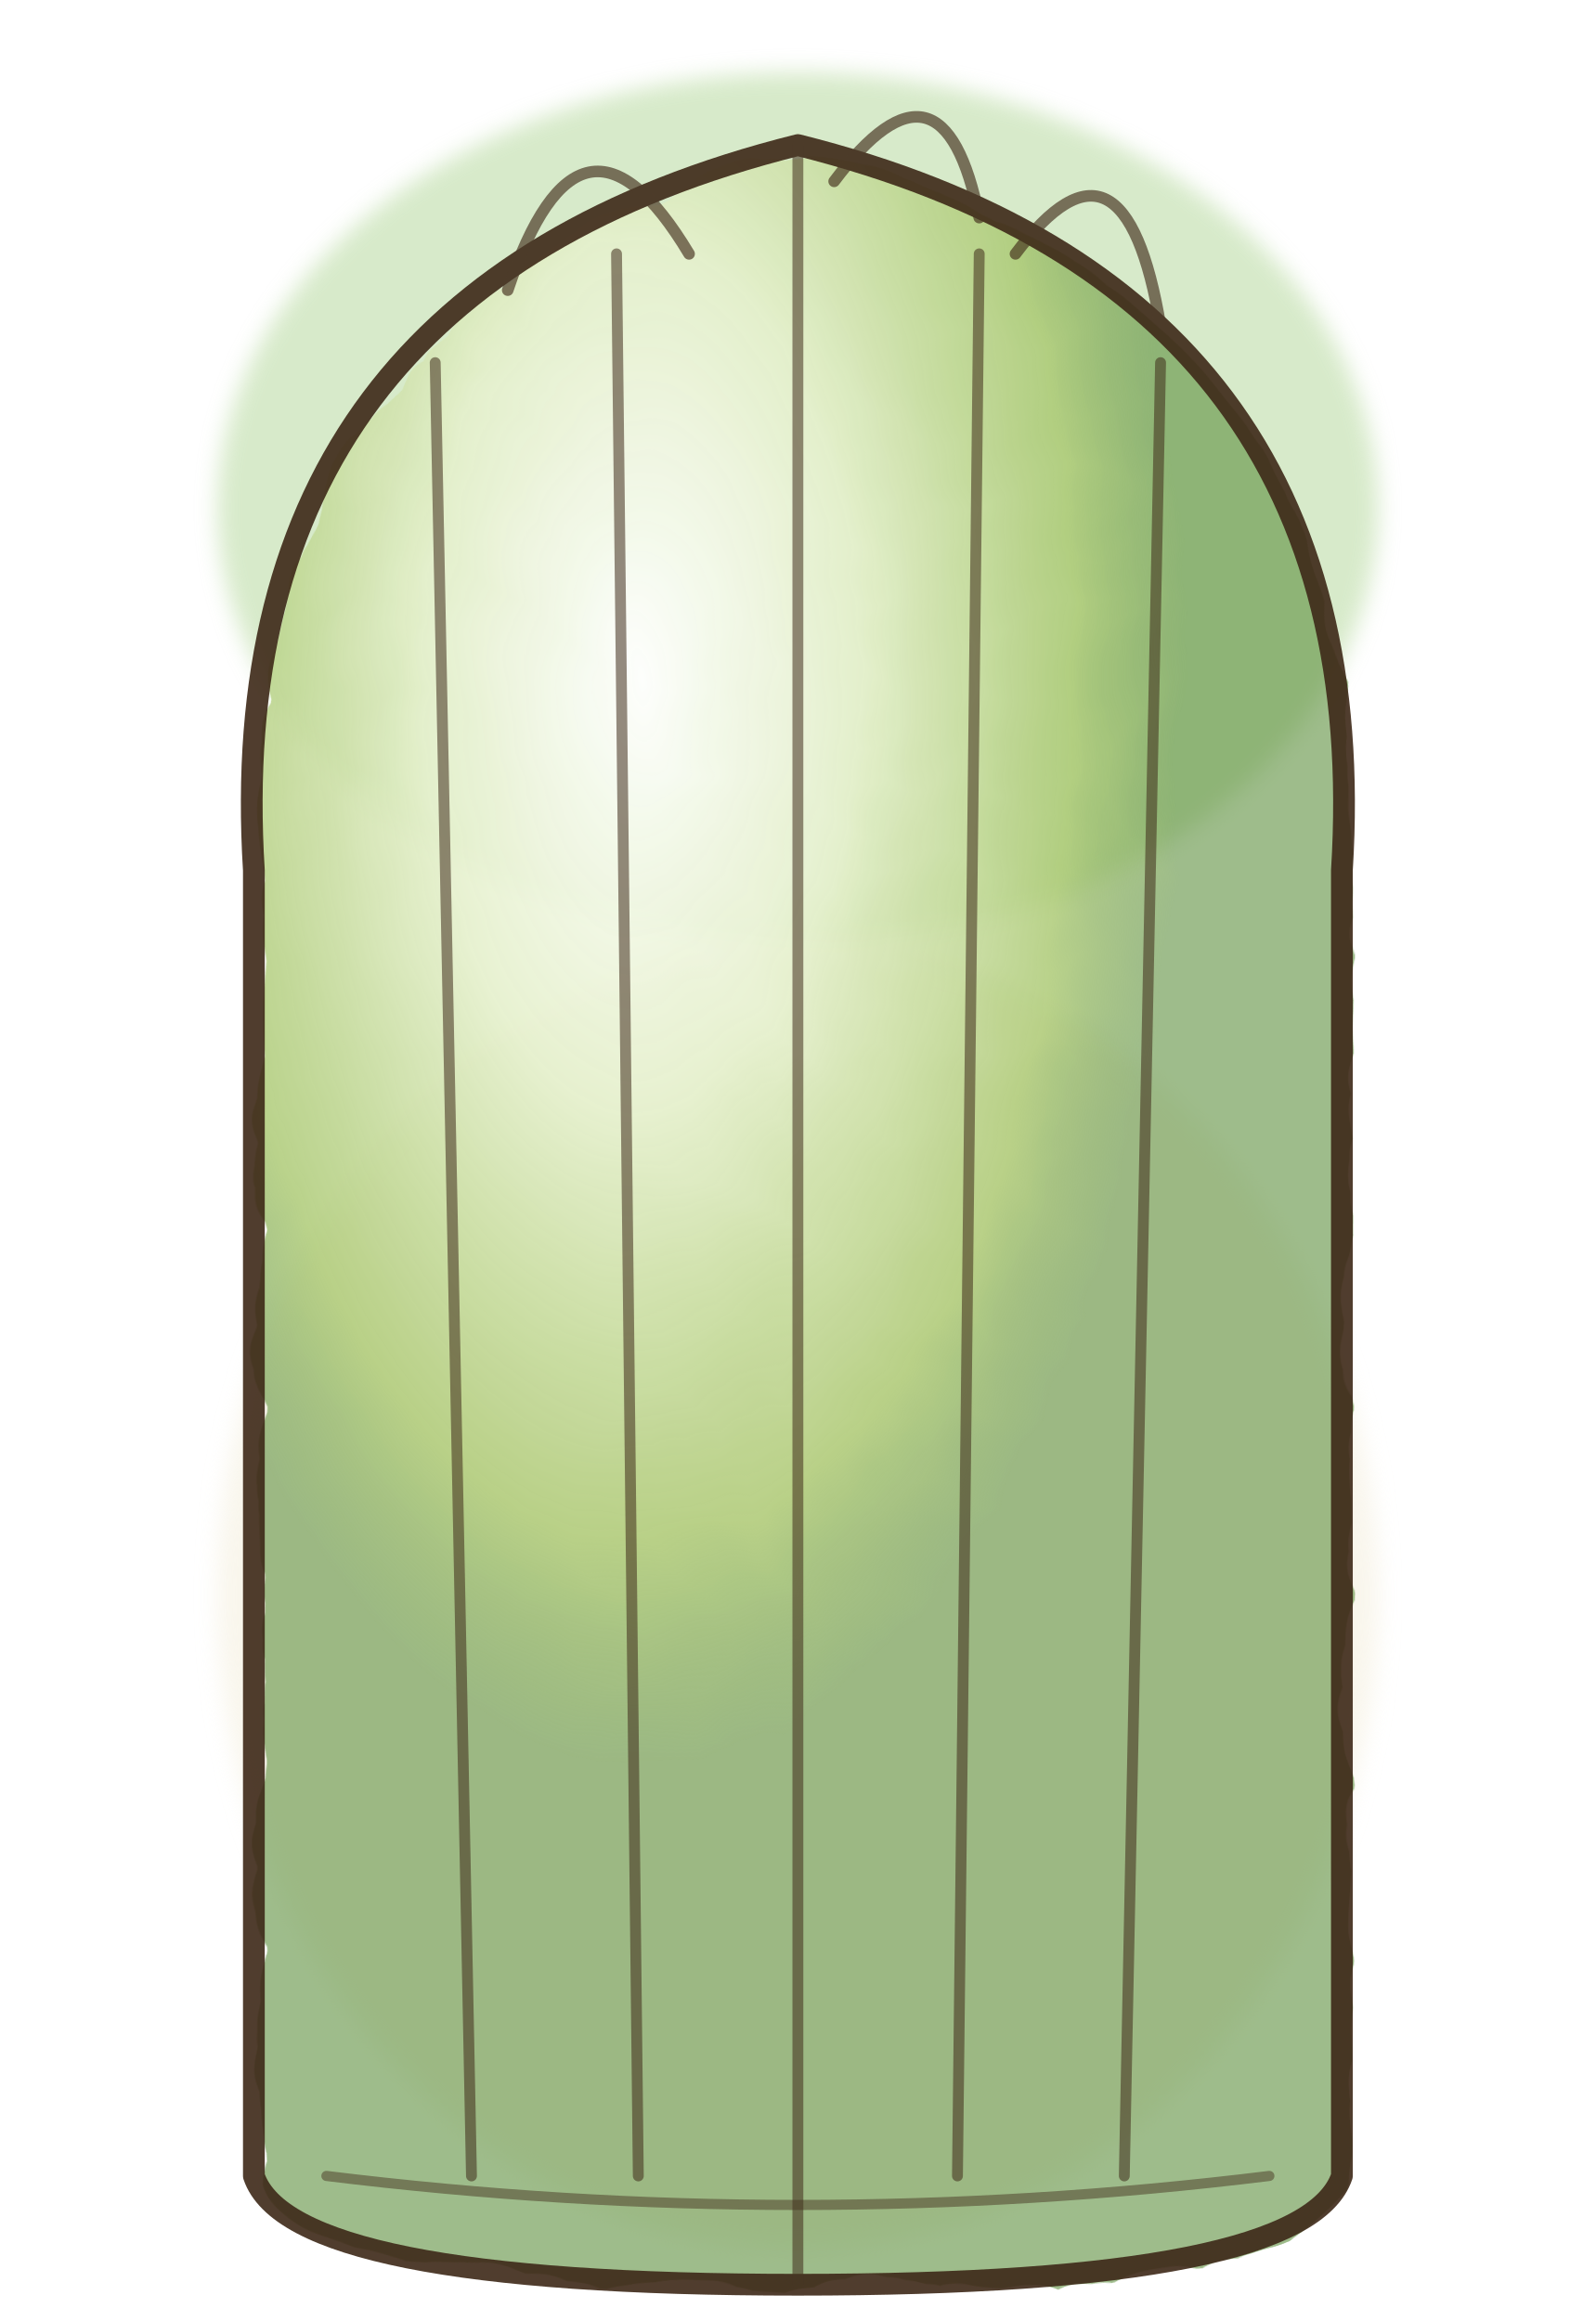
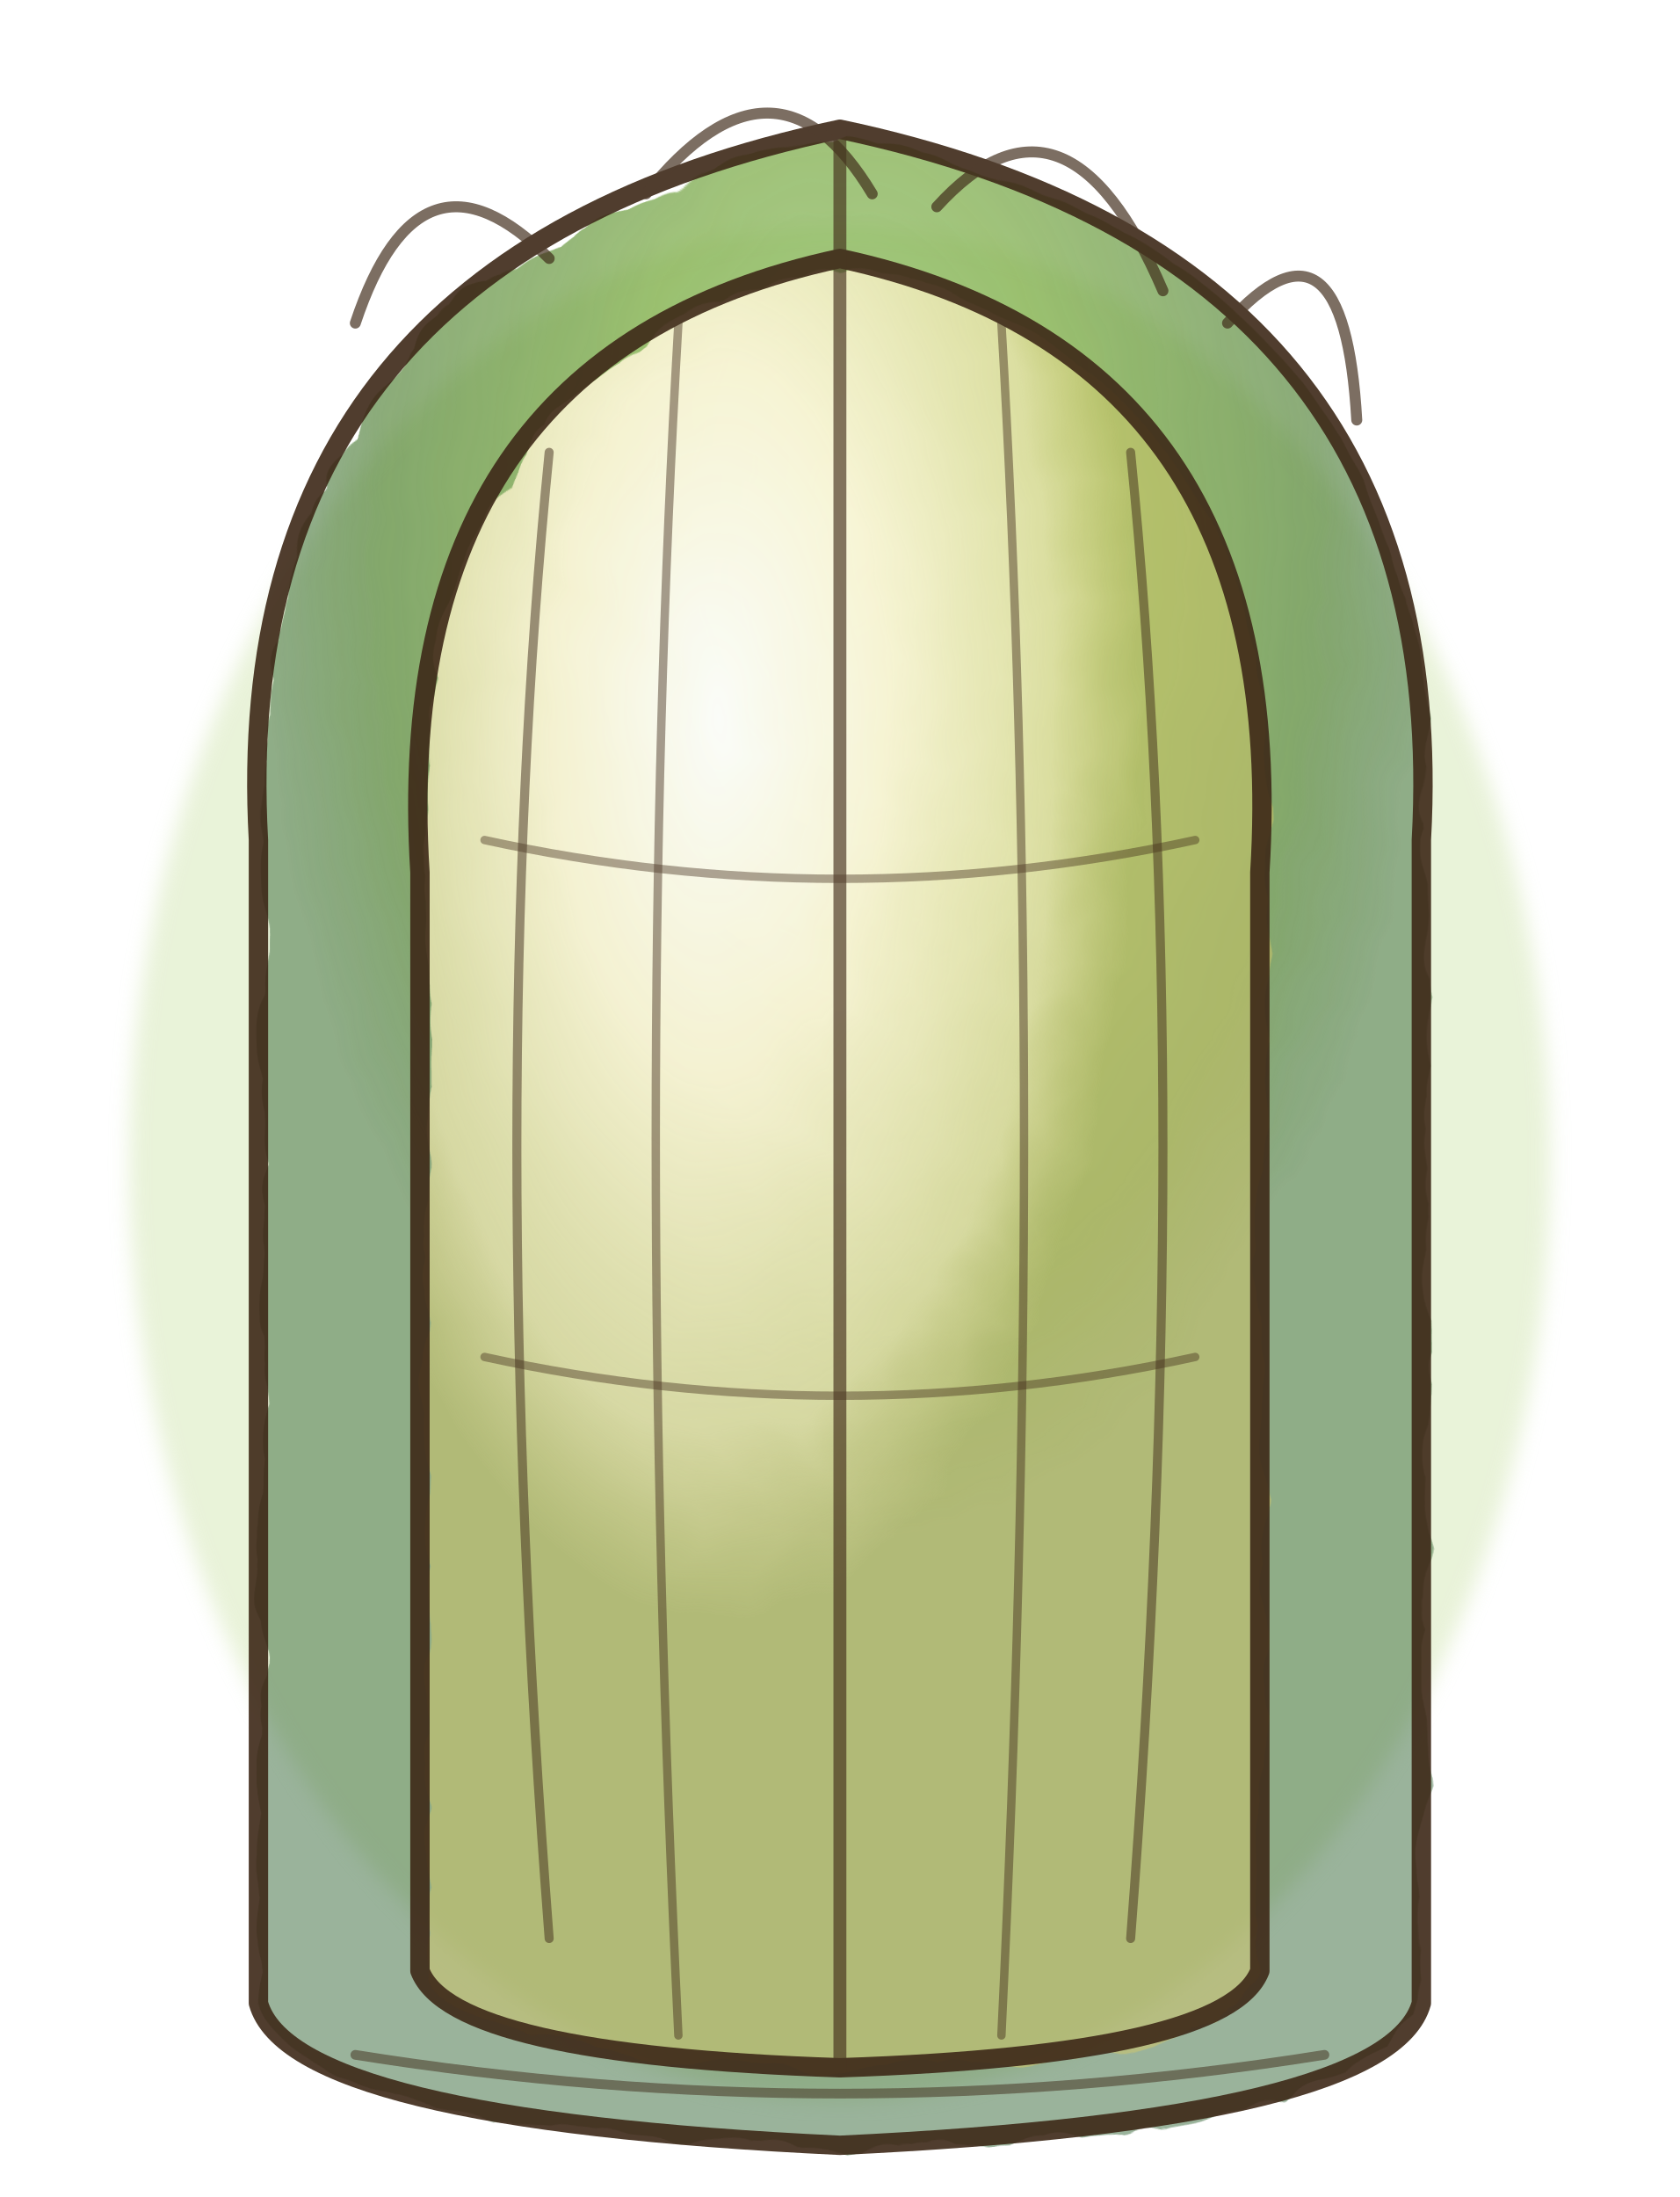
- <svg xmlns="http://www.w3.org/2000/svg" viewBox="-110 -170 220 320" font-family="Noto Sans CJK JP, sans-serif">
+ <svg xmlns="http://www.w3.org/2000/svg" viewBox="-130 -180 260 340" font-family="Noto Sans CJK JP, sans-serif">
  <defs>
    <radialGradient id="wcBodyHakusai" cx="35%" cy="25%">
      <stop offset="0%" stop-color="#FFFFFF" stop-opacity="0.95" />
-       <stop offset="40%" stop-color="#E5F0CC" stop-opacity="0.9" />
-       <stop offset="80%" stop-color="#A8C76E" stop-opacity="0.8" />
-       <stop offset="100%" stop-color="#5D8F3D" stop-opacity="0.6" />
+       <stop offset="40%" stop-color="#FFF8DC" stop-opacity="0.9" />
+       <stop offset="80%" stop-color="#F0E8B0" stop-opacity="0.75" />
+       <stop offset="100%" stop-color="#D4C868" stop-opacity="0.5" />
    </radialGradient>
    <radialGradient id="wcLeafHakusai" cx="50%" cy="20%">
-       <stop offset="0%" stop-color="#9BCB7A" stop-opacity="0.9" />
-       <stop offset="60%" stop-color="#5D8F3D" stop-opacity="0.7" />
-       <stop offset="100%" stop-color="#2C5F2D" stop-opacity="0.5" />
+       <stop offset="0%" stop-color="#9BCB7A" stop-opacity="0.95" />
+       <stop offset="40%" stop-color="#7BAB46" stop-opacity="0.9" />
+       <stop offset="80%" stop-color="#4A7C2E" stop-opacity="0.8" />
+       <stop offset="100%" stop-color="#2C5F2D" stop-opacity="0.6" />
    </radialGradient>
    <filter id="wcRoughHakusai" x="-10%" y="-10%" width="120%" height="120%">
      <feTurbulence baseFrequency="0.04" numOctaves="3" seed="59" />
      <feDisplacementMap in="SourceGraphic" scale="4" />
    </filter>
    <filter id="wcBlurHakusai">
      <feGaussianBlur stdDeviation="1.5" />
    </filter>
  </defs>
  <g filter="url(#wcBlurHakusai)" opacity="0.4">
-     <ellipse cx="0" cy="-100" rx="80" ry="60" fill="#9BCB7A" />
-     <ellipse cx="0" cy="50" rx="80" ry="90" fill="#F0E8D0" />
+     <ellipse cx="0" cy="0" rx="110" ry="145" fill="#C8E0A0" />
+   </g>
+   <g filter="url(#wcRoughHakusai)" opacity="0.8">
+     <path d="M -90 130 L -90 -50 Q -95 -140 0 -160 Q 95 -140 90 -50 L 90 130 Q 85 148 0 152 Q -85 148 -90 130 Z" fill="url(#wcLeafHakusai)" />
  </g>
  <g filter="url(#wcRoughHakusai)">
-     <path d="M -75 130 L -75 -50 Q -80 -130 0 -150 Q 80 -130 75 -50 L 75 130 Q 70 145 0 145 Q -70 145 -75 130 Z" fill="url(#wcBodyHakusai)" />
+     <path d="M -65 125 L -65 -45 Q -70 -125 0 -140 Q 70 -125 65 -45 L 65 125 Q 60 138 0 140 Q -60 138 -65 125 Z" fill="url(#wcBodyHakusai)" />
  </g>
  <g stroke="#3D2817" stroke-width="3" fill="none" stroke-linecap="round" stroke-linejoin="round" opacity="0.9">
-     <path d="M -75 130 L -75 -50 Q -80 -130 0 -150 Q 80 -130 75 -50 L 75 130 Q 70 145 0 145 Q -70 145 -75 130 Z" />
-     <path d="M -50 -120 L -45 130" opacity="0.6" stroke-width="1.5" />
-     <path d="M -25 -135 L -22 130" opacity="0.6" stroke-width="1.5" />
-     <path d="M 0 -150 L 0 145" opacity="0.6" stroke-width="1.5" />
-     <path d="M 25 -135 L 22 130" opacity="0.6" stroke-width="1.5" />
-     <path d="M 50 -120 L 45 130" opacity="0.6" stroke-width="1.5" />
-     <path d="M -40 -130 Q -30 -160 -15 -135" opacity="0.7" stroke-width="1.6" />
-     <path d="M 5 -145 Q 20 -165 25 -140" opacity="0.7" stroke-width="1.6" />
-     <path d="M 30 -135 Q 45 -155 50 -125" opacity="0.7" stroke-width="1.6" />
-     <path d="M -65 130 Q 0 138 65 130" opacity="0.5" stroke-width="1.4" />
+     <path d="M -90 130 L -90 -50 Q -95 -140 0 -160 Q 95 -140 90 -50 L 90 130 Q 85 148 0 152 Q -85 148 -90 130 Z" />
+     <path d="M -65 125 L -65 -45 Q -70 -125 0 -140 Q 70 -125 65 -45 L 65 125 Q 60 138 0 140 Q -60 138 -65 125 Z" />
+     <path d="M 0 -160 L 0 140" opacity="0.7" stroke-width="2" />
+     <path d="M -45 -110 Q -55 -10 -45 120" opacity="0.55" stroke-width="1.4" />
+     <path d="M 45 -110 Q 55 -10 45 120" opacity="0.55" stroke-width="1.4" />
+     <path d="M -25 -130 Q -32 -10 -25 135" opacity="0.5" stroke-width="1.3" />
+     <path d="M 25 -130 Q 32 -10 25 135" opacity="0.5" stroke-width="1.3" />
+     <path d="M -75 -130 Q -65 -160 -45 -140" opacity="0.75" stroke-width="1.7" />
+     <path d="M -30 -150 Q -10 -175 5 -150" opacity="0.75" stroke-width="1.7" />
+     <path d="M 15 -148 Q 35 -170 50 -135" opacity="0.75" stroke-width="1.7" />
+     <path d="M 60 -130 Q 78 -150 80 -115" opacity="0.75" stroke-width="1.7" />
+     <path d="M -55 -50 Q 0 -38 55 -50" opacity="0.45" stroke-width="1.3" />
+     <path d="M -55 30 Q 0 42 55 30" opacity="0.45" stroke-width="1.3" />
+     <path d="M -75 138 Q 0 150 75 138" opacity="0.55" stroke-width="1.5" />
  </g>
</svg>
